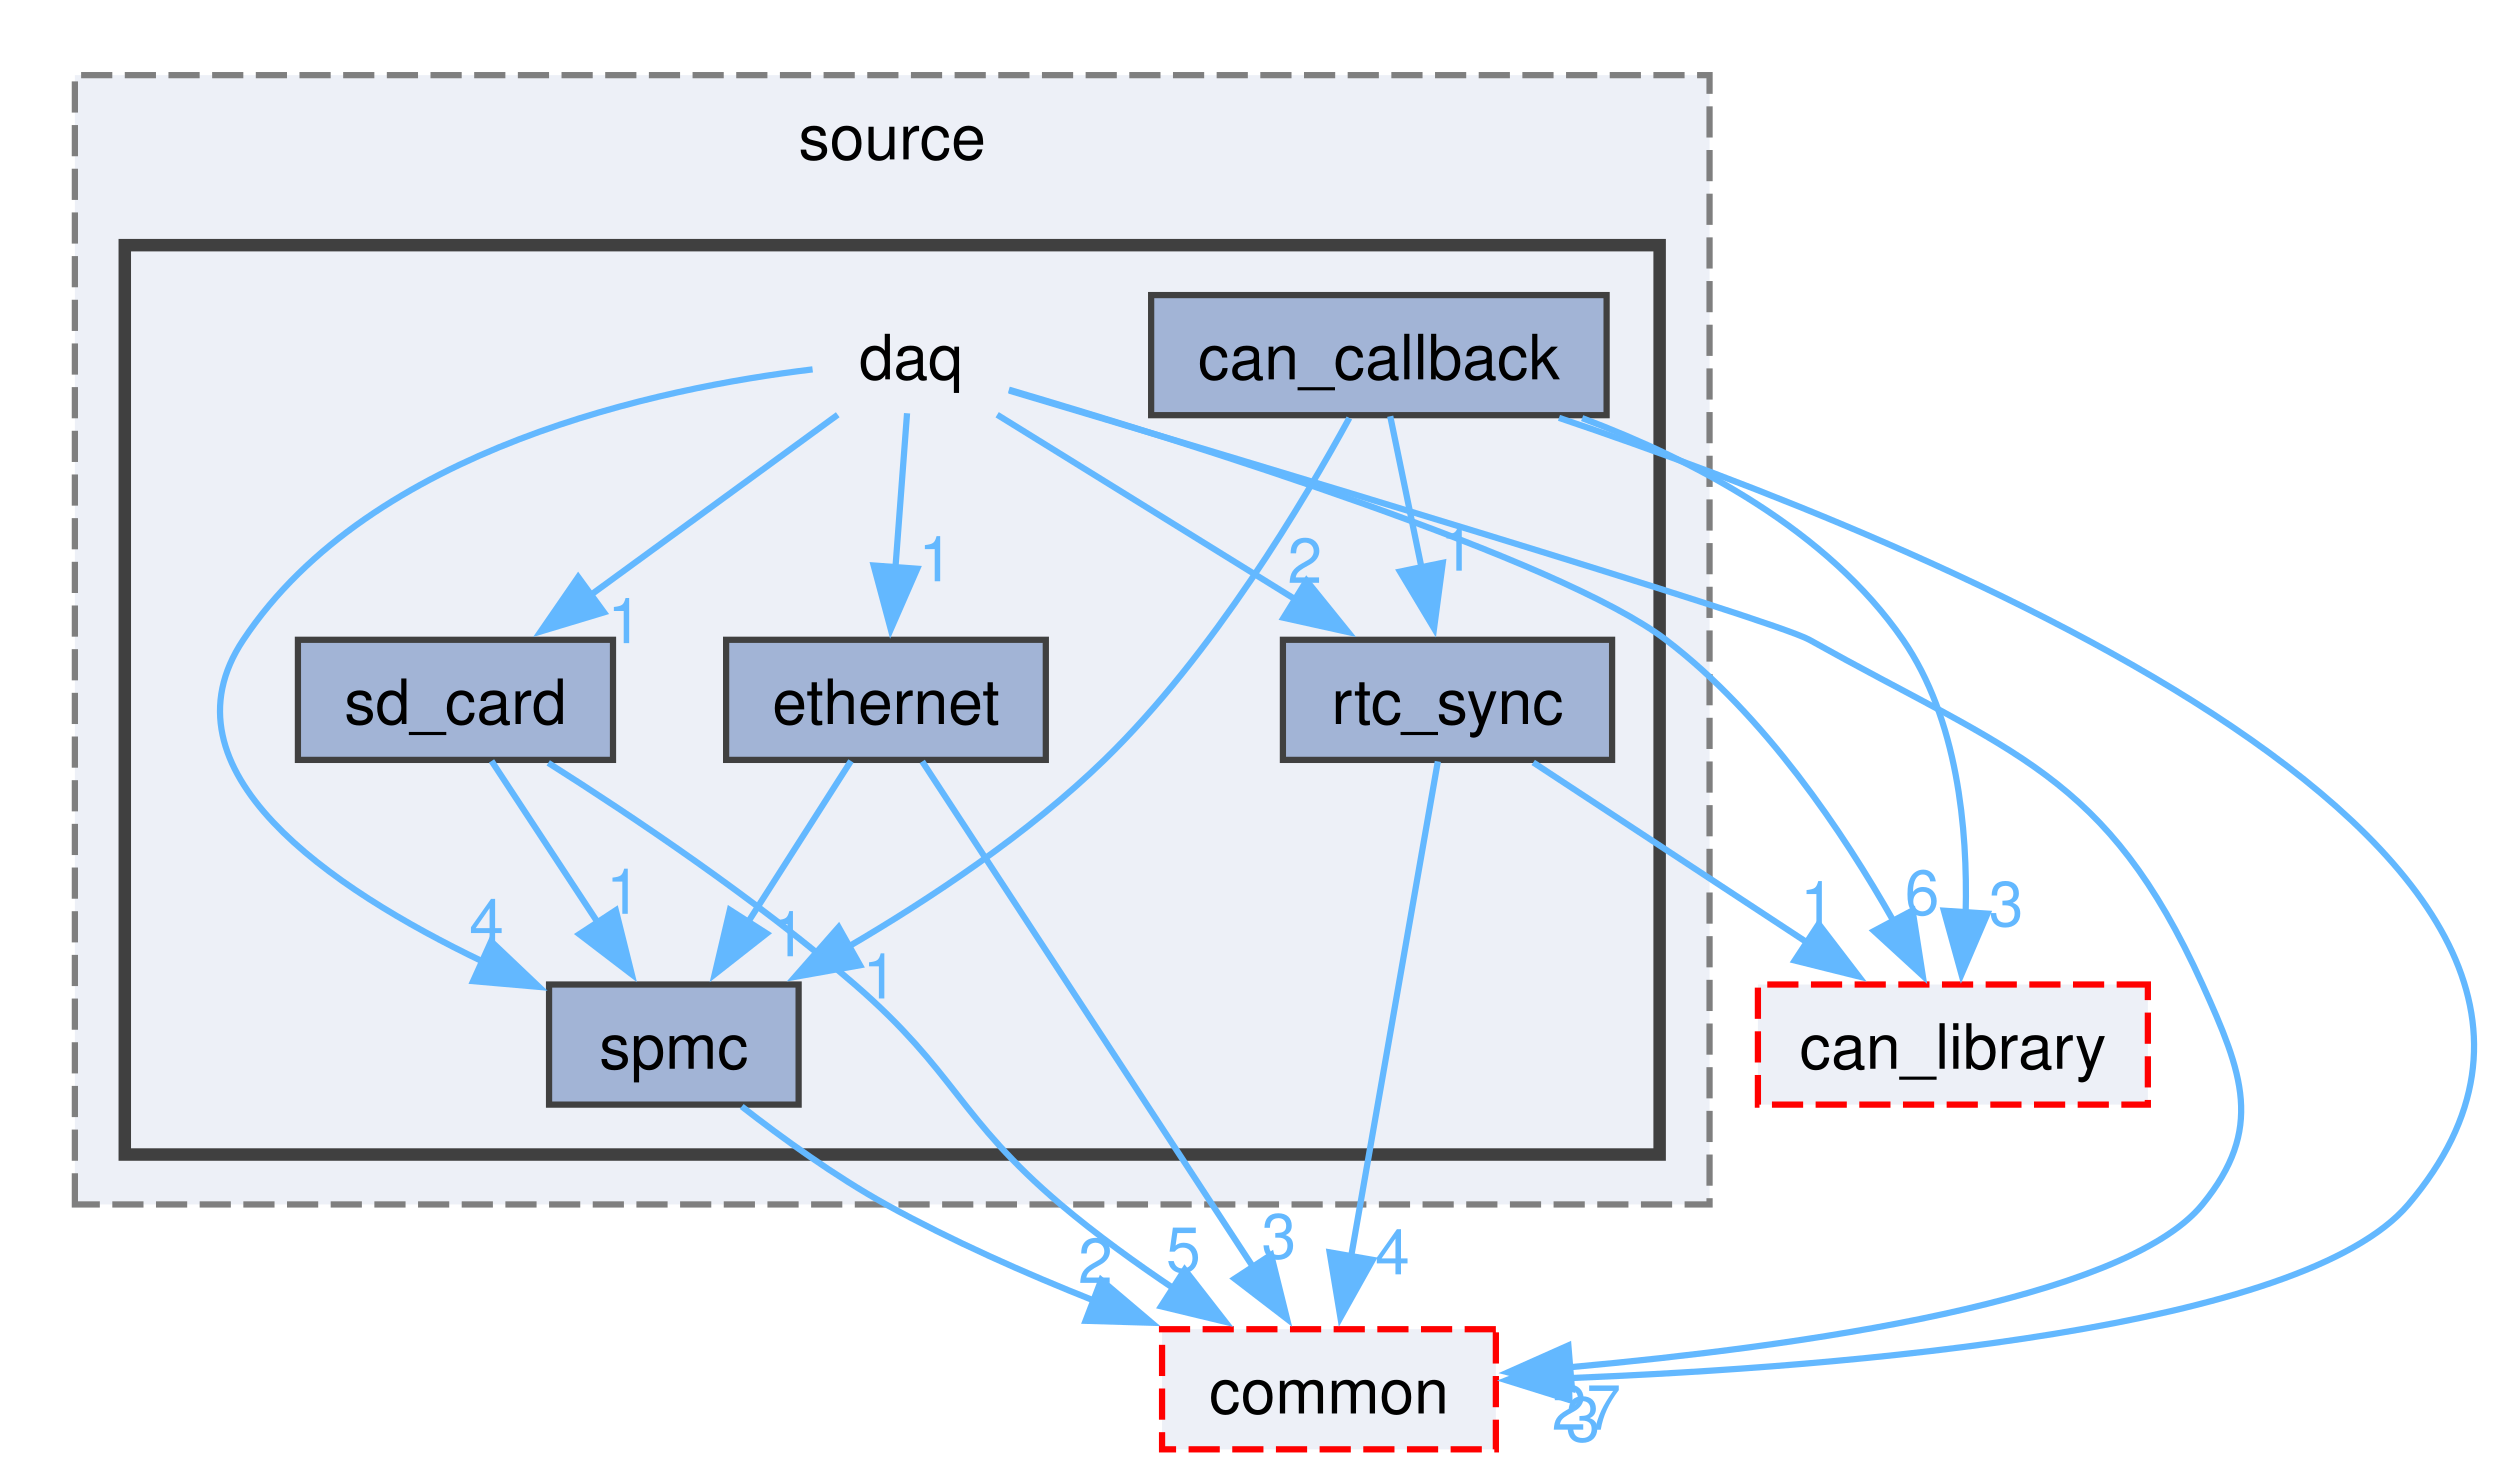
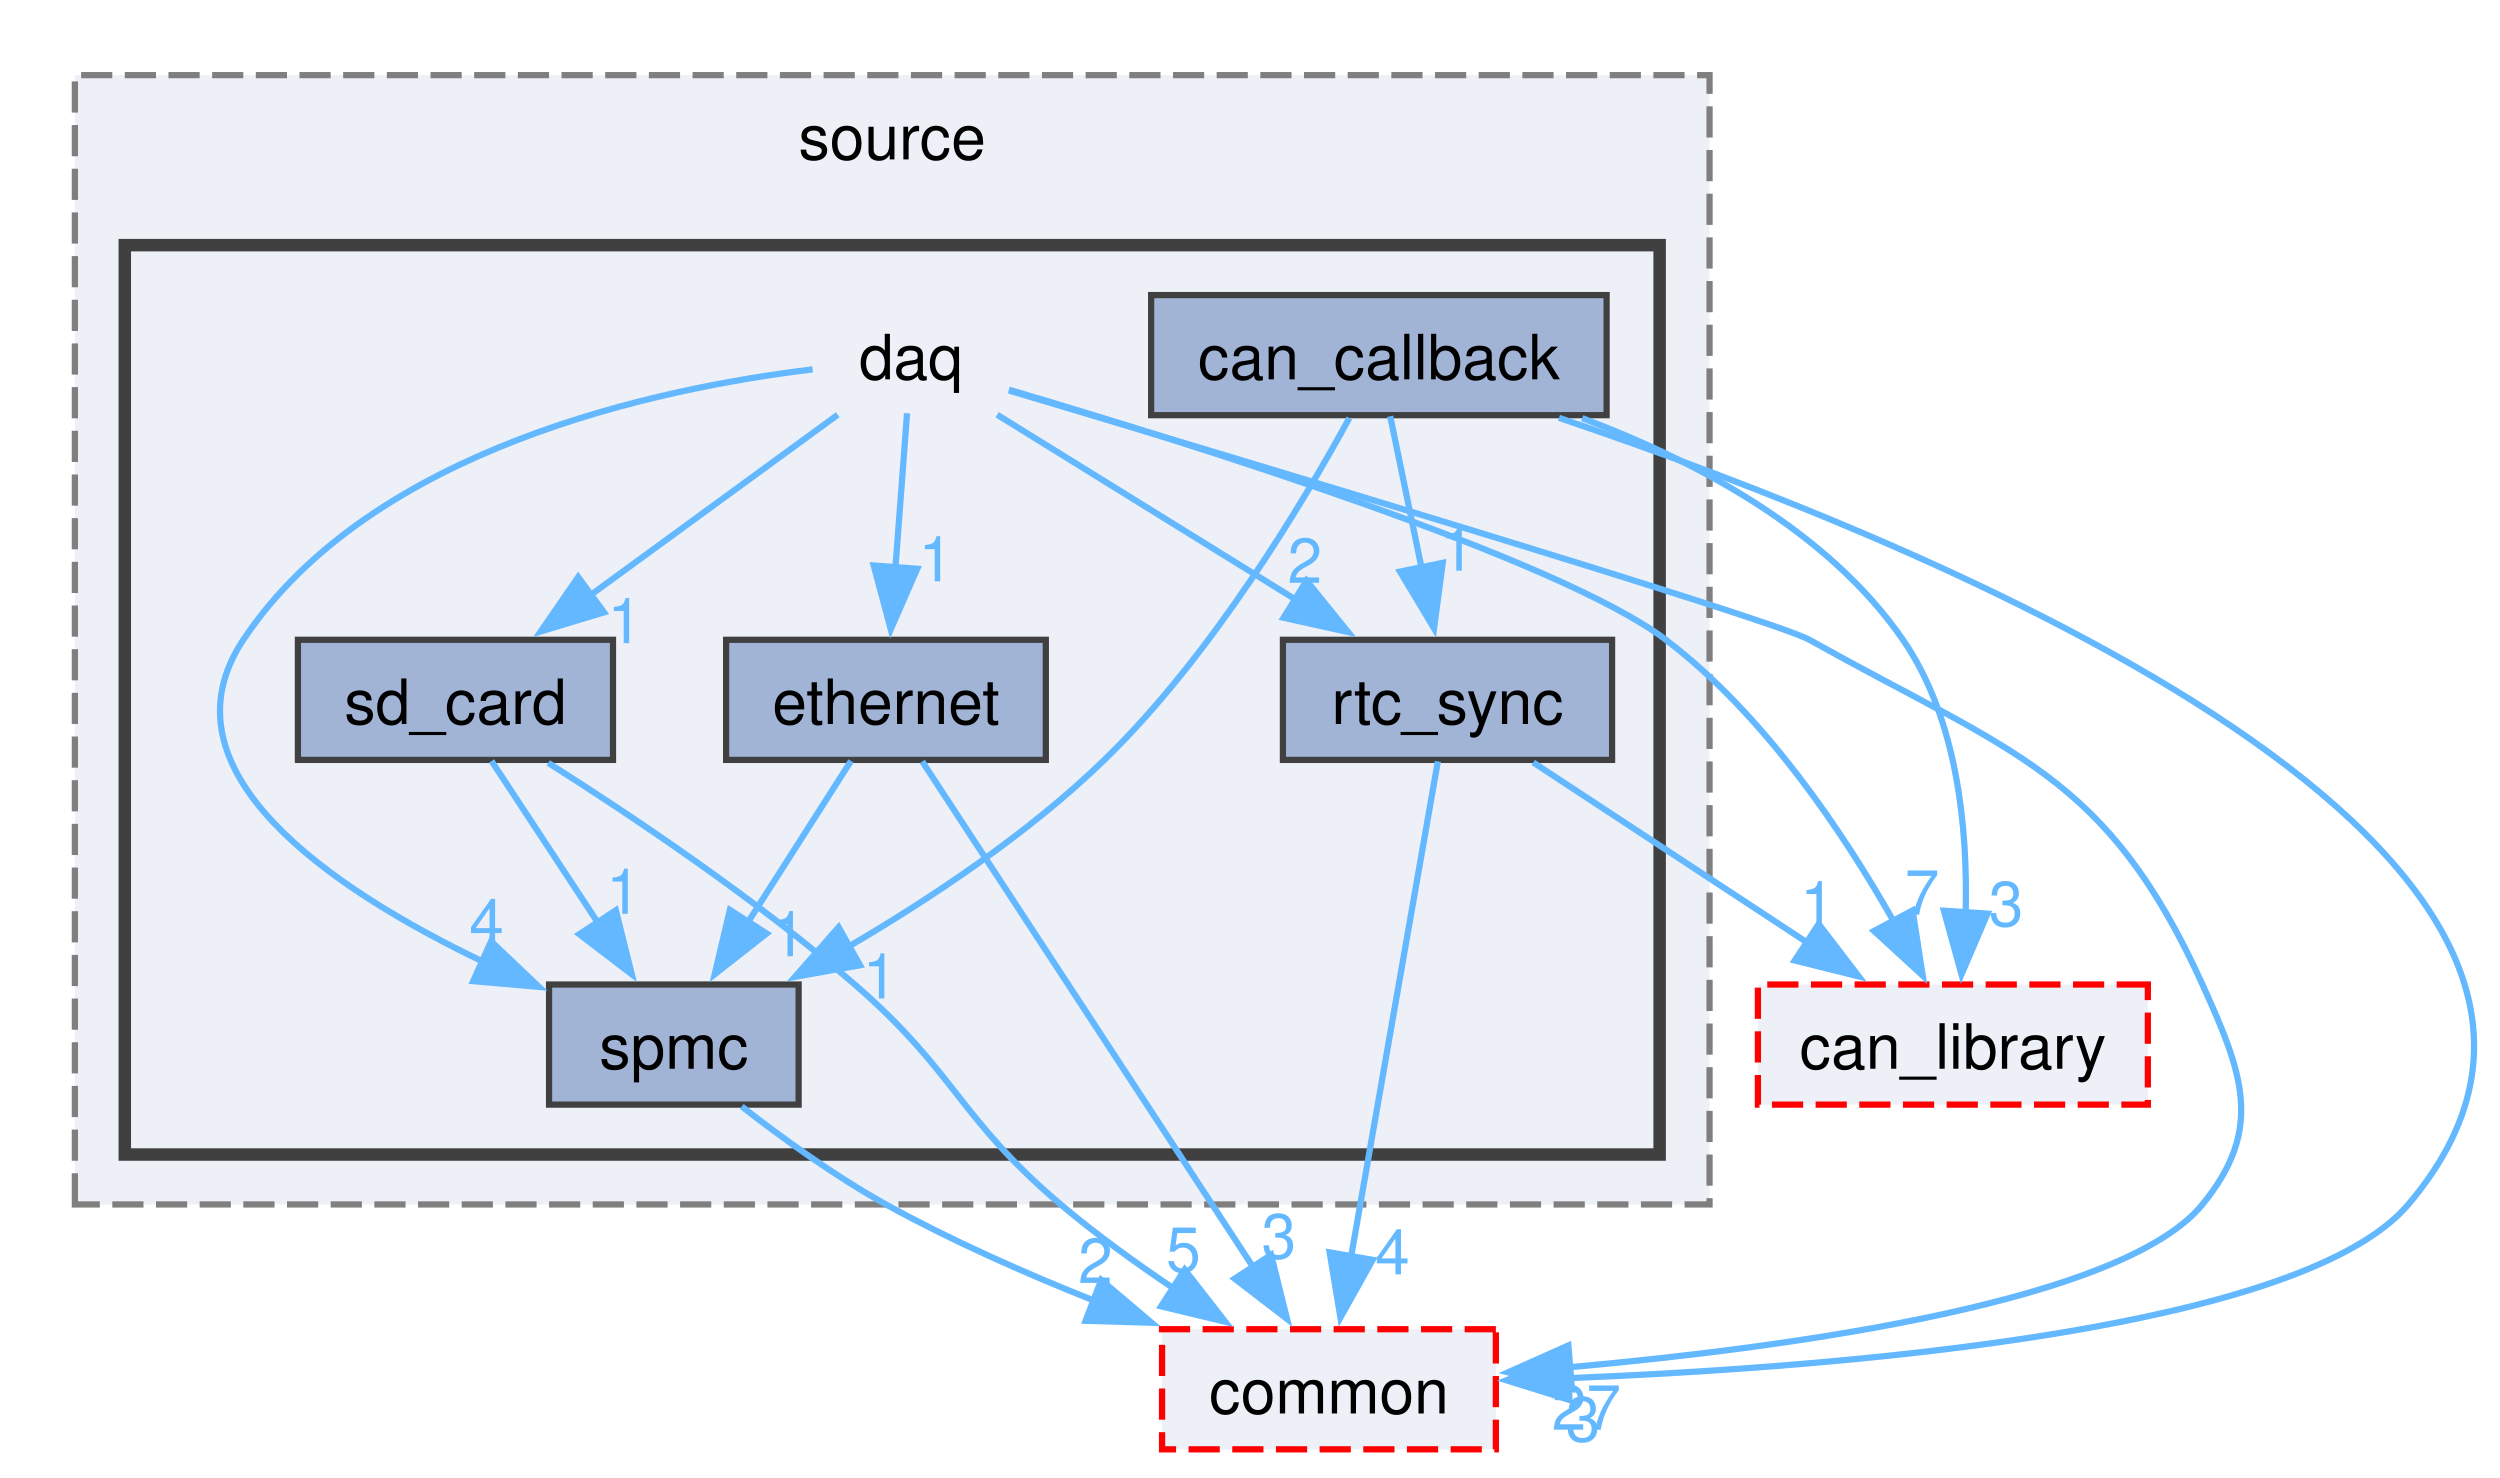
<svg xmlns="http://www.w3.org/2000/svg" xmlns:xlink="http://www.w3.org/1999/xlink" width="401pt" height="237pt" viewBox="0.00 0.00 400.69 236.73">
  <g id="graph0" class="graph" transform="scale(1 1) rotate(0) translate(4 232.73)">
    <g id="clust1" class="cluster">
      <g id="a_clust1">
        <a xlink:href="dir_05e217f700315e70ae47203d567fe0c9.html" target="_top" xlink:title="source">
          <polygon fill="#edf0f7" stroke="#7f7f7f" stroke-dasharray="5,2" points="8,-39.73 8,-220.73 270,-220.73 270,-39.73 8,-39.73" />
          <text text-anchor="middle" x="139" y="-207.23" font-family="Helvetica,sans-Serif" font-size="10.00">source</text>
        </a>
      </g>
    </g>
    <g id="clust2" class="cluster">
      <g id="a_clust2">
        <a xlink:href="dir_2b02b501065b23f92c4fe933d9aa551d.html" target="_top">
          <polygon fill="#edf0f7" stroke="#404040" stroke-width="2" points="16,-47.73 16,-193.48 262,-193.48 262,-47.73 16,-47.73" />
        </a>
      </g>
    </g>
    <g id="node1" class="node">
      <text text-anchor="middle" x="142" y="-171.98" font-family="Helvetica,sans-Serif" font-size="10.00">daq</text>
    </g>
    <g id="node3" class="node">
      <g id="a_node3">
        <a xlink:href="dir_4bb98c429d02747197ba85f71bdb19e7.html" target="_top" xlink:title="ethernet">
          <polygon fill="#a2b4d6" stroke="#404040" points="163.62,-130.23 112.38,-130.23 112.38,-110.98 163.62,-110.98 163.62,-130.23" />
          <text text-anchor="middle" x="138" y="-116.73" font-family="Helvetica,sans-Serif" font-size="10.00">ethernet</text>
        </a>
      </g>
    </g>
    <g id="edge3" class="edge">
      <g id="a_edge3">
        <a xlink:href="dir_000021_000032.html" target="_top">
          <path fill="none" stroke="#63b8ff" d="M141.38,-166.54C140.88,-159.93 140.16,-150.42 139.52,-141.84" />
          <polygon fill="#63b8ff" stroke="#63b8ff" points="143.01,-141.62 138.77,-131.91 136.03,-142.14 143.01,-141.62" />
        </a>
      </g>
      <g id="a_edge3-headlabel">
        <a xlink:href="dir_000021_000032.html" target="_top" xlink:title="1">
          <text text-anchor="middle" x="146" y="-139.61" font-family="Helvetica,sans-Serif" font-size="10.00" fill="#63b8ff">1</text>
        </a>
      </g>
    </g>
    <g id="node4" class="node">
      <g id="a_node4">
        <a xlink:href="dir_68be53a9479f920066f565c67aa080c7.html" target="_top" xlink:title="rtc_sync">
          <polygon fill="#a2b4d6" stroke="#404040" points="254.38,-130.23 201.62,-130.23 201.62,-110.98 254.38,-110.98 254.38,-130.23" />
          <text text-anchor="middle" x="228" y="-116.73" font-family="Helvetica,sans-Serif" font-size="10.00">rtc_sync</text>
        </a>
      </g>
    </g>
    <g id="edge5" class="edge">
      <g id="a_edge5">
        <a xlink:href="dir_000021_000064.html" target="_top">
          <path fill="none" stroke="#63b8ff" d="M155.82,-166.3C168.75,-158.29 188.35,-146.16 203.86,-136.55" />
          <polygon fill="#63b8ff" stroke="#63b8ff" points="205.41,-139.71 212.07,-131.47 201.72,-133.76 205.41,-139.71" />
        </a>
      </g>
      <g id="a_edge5-headlabel">
        <a xlink:href="dir_000021_000064.html" target="_top" xlink:title="2">
          <text text-anchor="middle" x="205.13" y="-139.35" font-family="Helvetica,sans-Serif" font-size="10.00" fill="#63b8ff">2</text>
        </a>
      </g>
    </g>
    <g id="node5" class="node">
      <g id="a_node5">
        <a xlink:href="dir_4006d2375f53312ec02ab2a9a9b00c16.html" target="_top" xlink:title="sd_card">
          <polygon fill="#a2b4d6" stroke="#404040" points="94.25,-130.23 43.75,-130.23 43.75,-110.98 94.25,-110.98 94.25,-130.23" />
          <text text-anchor="middle" x="69" y="-116.73" font-family="Helvetica,sans-Serif" font-size="10.00">sd_card</text>
        </a>
      </g>
    </g>
    <g id="edge2" class="edge">
      <g id="a_edge2">
        <a xlink:href="dir_000021_000066.html" target="_top">
          <path fill="none" stroke="#63b8ff" d="M130.27,-166.3C119.61,-158.52 103.61,-146.85 90.63,-137.38" />
          <polygon fill="#63b8ff" stroke="#63b8ff" points="92.8,-134.63 82.66,-131.57 88.67,-140.29 92.8,-134.63" />
        </a>
      </g>
      <g id="a_edge2-headlabel">
        <a xlink:href="dir_000021_000066.html" target="_top" xlink:title="1">
          <text text-anchor="middle" x="96.15" y="-129.69" font-family="Helvetica,sans-Serif" font-size="10.00" fill="#63b8ff">1</text>
        </a>
      </g>
    </g>
    <g id="node6" class="node">
      <g id="a_node6">
        <a xlink:href="dir_86c4a86e7cfcc75deda55c4dffca6457.html" target="_top" xlink:title="spmc">
          <polygon fill="#a2b4d6" stroke="#404040" points="124,-74.98 84,-74.98 84,-55.73 124,-55.73 124,-74.98" />
          <text text-anchor="middle" x="104" y="-61.48" font-family="Helvetica,sans-Serif" font-size="10.00">spmc</text>
        </a>
      </g>
    </g>
    <g id="edge6" class="edge">
      <g id="a_edge6">
        <a xlink:href="dir_000021_000074.html" target="_top">
          <path fill="none" stroke="#63b8ff" d="M126.24,-173.57C101.83,-170.62 55.54,-161.05 35,-130.23 21.04,-109.29 48.93,-90.4 73.31,-78.69" />
          <polygon fill="#63b8ff" stroke="#63b8ff" points="74.71,-81.9 82.39,-74.6 71.83,-75.52 74.71,-81.9" />
        </a>
      </g>
      <g id="a_edge6-headlabel">
        <a xlink:href="dir_000021_000074.html" target="_top" xlink:title="4">
          <text text-anchor="middle" x="73.98" y="-81.47" font-family="Helvetica,sans-Serif" font-size="10.00" fill="#63b8ff">4</text>
        </a>
      </g>
    </g>
    <g id="node7" class="node">
      <g id="a_node7">
        <a xlink:href="dir_23383892851dd1305915cb7b74af71f4.html" target="_top" xlink:title="can_library">
          <polygon fill="#edf0f7" stroke="red" stroke-dasharray="5,2" points="340.25,-74.98 277.75,-74.98 277.75,-55.73 340.25,-55.73 340.25,-74.98" />
          <text text-anchor="middle" x="309" y="-61.48" font-family="Helvetica,sans-Serif" font-size="10.00">can_library</text>
        </a>
      </g>
    </g>
    <g id="edge1" class="edge">
      <g id="a_edge1">
        <a xlink:href="dir_000021_000012.html" target="_top">
          <path fill="none" stroke="#63b8ff" d="M157.7,-170.32C186.38,-161.84 245.89,-143.24 263,-130.23 278.8,-118.22 291.47,-99.29 299.48,-85.15" />
          <polygon fill="#63b8ff" stroke="#63b8ff" points="302.54,-86.86 304.17,-76.4 296.36,-83.56 302.54,-86.86" />
        </a>
      </g>
      <g id="a_edge1-headlabel">
-         <a xlink:href="dir_000021_000012.html" target="_top" xlink:title="6">
-           <text text-anchor="middle" x="304.06" y="-86.16" font-family="Helvetica,sans-Serif" font-size="10.00" fill="#63b8ff">6</text>
+         <a xlink:href="dir_000021_000012.html" target="_top" xlink:title="7">
+           <text text-anchor="middle" x="304.06" y="-86.16" font-family="Helvetica,sans-Serif" font-size="10.00" fill="#63b8ff">7</text>
        </a>
      </g>
    </g>
    <g id="node8" class="node">
      <g id="a_node8">
        <a xlink:href="dir_5e269a536bf5351fb01f412fd1d14980.html" target="_top" xlink:title="common">
          <polygon fill="#edf0f7" stroke="red" stroke-dasharray="5,2" points="235.75,-19.73 182.25,-19.73 182.25,-0.48 235.75,-0.48 235.75,-19.73" />
          <text text-anchor="middle" x="209" y="-6.23" font-family="Helvetica,sans-Serif" font-size="10.00">common</text>
        </a>
      </g>
    </g>
    <g id="edge4" class="edge">
      <g id="a_edge4">
        <a xlink:href="dir_000021_000015.html" target="_top">
          <path fill="none" stroke="#63b8ff" d="M157.75,-170.17C193.91,-159.38 280.23,-133.46 286,-130.23 318.5,-112.04 333.63,-108.9 349,-74.98 355.47,-60.71 358.91,-51.87 349,-39.73 336.4,-24.3 284.5,-16.96 247.58,-13.64" />
          <polygon fill="#63b8ff" stroke="#63b8ff" points="247.95,-10.16 237.69,-12.82 247.37,-17.13 247.95,-10.16" />
        </a>
      </g>
      <g id="a_edge4-headlabel">
        <a xlink:href="dir_000021_000015.html" target="_top" xlink:title="27">
          <text text-anchor="middle" x="250.25" y="-3.62" font-family="Helvetica,sans-Serif" font-size="10.00" fill="#63b8ff">27</text>
        </a>
      </g>
    </g>
    <g id="node2" class="node">
      <g id="a_node2">
        <a xlink:href="dir_695f99929e651365bc1c99fb5a6dd70f.html" target="_top" xlink:title="can_callback">
          <polygon fill="#a2b4d6" stroke="#404040" points="253.5,-185.48 180.5,-185.48 180.5,-166.23 253.5,-166.23 253.5,-185.48" />
          <text text-anchor="middle" x="217" y="-171.98" font-family="Helvetica,sans-Serif" font-size="10.00">can_callback</text>
        </a>
      </g>
    </g>
    <g id="edge9" class="edge">
      <g id="a_edge9">
        <a xlink:href="dir_000011_000064.html" target="_top">
          <path fill="none" stroke="#63b8ff" d="M218.82,-166.06C220.18,-159.47 222.1,-150.19 223.83,-141.81" />
          <polygon fill="#63b8ff" stroke="#63b8ff" points="227.24,-142.57 225.84,-132.07 220.39,-141.16 227.24,-142.57" />
        </a>
      </g>
      <g id="a_edge9-headlabel">
        <a xlink:href="dir_000011_000064.html" target="_top" xlink:title="1">
          <text text-anchor="middle" x="229.6" y="-141.31" font-family="Helvetica,sans-Serif" font-size="10.00" fill="#63b8ff">1</text>
        </a>
      </g>
    </g>
    <g id="edge10" class="edge">
      <g id="a_edge10">
        <a xlink:href="dir_000011_000074.html" target="_top">
          <path fill="none" stroke="#63b8ff" d="M212.27,-165.78C205.08,-152.59 190.39,-127.87 173,-110.98 160.85,-99.18 145.13,-88.73 131.76,-80.91" />
          <polygon fill="#63b8ff" stroke="#63b8ff" points="133.84,-78.07 123.41,-76.21 130.41,-84.17 133.84,-78.07" />
        </a>
      </g>
      <g id="a_edge10-headlabel">
        <a xlink:href="dir_000011_000074.html" target="_top" xlink:title="1">
          <text text-anchor="middle" x="137.05" y="-72.74" font-family="Helvetica,sans-Serif" font-size="10.00" fill="#63b8ff">1</text>
        </a>
      </g>
    </g>
    <g id="edge7" class="edge">
      <g id="a_edge7">
        <a xlink:href="dir_000011_000012.html" target="_top">
          <path fill="none" stroke="#63b8ff" d="M249.58,-165.76C267.67,-158.97 288.91,-147.77 301,-130.23 309.75,-117.54 311.39,-99.98 311.05,-86.49" />
          <polygon fill="#63b8ff" stroke="#63b8ff" points="314.55,-86.34 310.38,-76.6 307.56,-86.81 314.55,-86.34" />
        </a>
      </g>
      <g id="a_edge7-headlabel">
        <a xlink:href="dir_000011_000012.html" target="_top" xlink:title="3">
          <text text-anchor="middle" x="317.52" y="-84.34" font-family="Helvetica,sans-Serif" font-size="10.00" fill="#63b8ff">3</text>
        </a>
      </g>
    </g>
    <g id="edge8" class="edge">
      <g id="a_edge8">
        <a xlink:href="dir_000011_000015.html" target="_top">
          <path fill="none" stroke="#63b8ff" d="M245.87,-165.8C304.78,-145.9 429.42,-95.64 382,-39.73 365.06,-19.76 292.77,-13.71 247.17,-11.88" />
          <polygon fill="#63b8ff" stroke="#63b8ff" points="247.54,-8.39 237.43,-11.55 247.3,-15.39 247.54,-8.39" />
        </a>
      </g>
      <g id="a_edge8-headlabel">
        <a xlink:href="dir_000011_000015.html" target="_top" xlink:title="3">
          <text text-anchor="middle" x="249.72" y="-1.75" font-family="Helvetica,sans-Serif" font-size="10.00" fill="#63b8ff">3</text>
        </a>
      </g>
    </g>
    <g id="edge12" class="edge">
      <g id="a_edge12">
        <a xlink:href="dir_000032_000074.html" target="_top">
          <path fill="none" stroke="#63b8ff" d="M132.39,-110.81C127.88,-103.76 121.41,-93.63 115.79,-84.82" />
          <polygon fill="#63b8ff" stroke="#63b8ff" points="118.88,-83.16 110.55,-76.62 112.98,-86.93 118.88,-83.16" />
        </a>
      </g>
      <g id="a_edge12-headlabel">
        <a xlink:href="dir_000032_000074.html" target="_top" xlink:title="1">
          <text text-anchor="middle" x="122.4" y="-79.51" font-family="Helvetica,sans-Serif" font-size="10.00" fill="#63b8ff">1</text>
        </a>
      </g>
    </g>
    <g id="edge11" class="edge">
      <g id="a_edge11">
        <a xlink:href="dir_000032_000015.html" target="_top">
          <path fill="none" stroke="#63b8ff" d="M143.81,-110.73C155.36,-93.08 181.4,-53.28 196.85,-29.68" />
          <polygon fill="#63b8ff" stroke="#63b8ff" points="199.73,-31.66 202.28,-21.38 193.88,-27.83 199.73,-31.66" />
        </a>
      </g>
      <g id="a_edge11-headlabel">
        <a xlink:href="dir_000032_000015.html" target="_top" xlink:title="3">
          <text text-anchor="middle" x="200.97" y="-31.08" font-family="Helvetica,sans-Serif" font-size="10.00" fill="#63b8ff">3</text>
        </a>
      </g>
    </g>
    <g id="edge13" class="edge">
      <g id="a_edge13">
        <a xlink:href="dir_000064_000012.html" target="_top">
          <path fill="none" stroke="#63b8ff" d="M241.74,-110.57C253.73,-102.69 271.37,-91.09 285.58,-81.75" />
          <polygon fill="#63b8ff" stroke="#63b8ff" points="287.49,-84.68 293.93,-76.27 283.65,-78.83 287.49,-84.68" />
        </a>
      </g>
      <g id="a_edge13-headlabel">
        <a xlink:href="dir_000064_000012.html" target="_top" xlink:title="1">
          <text text-anchor="middle" x="287.31" y="-84.32" font-family="Helvetica,sans-Serif" font-size="10.00" fill="#63b8ff">1</text>
        </a>
      </g>
    </g>
    <g id="edge14" class="edge">
      <g id="a_edge14">
        <a xlink:href="dir_000064_000015.html" target="_top">
          <path fill="none" stroke="#63b8ff" d="M226.45,-110.73C223.43,-93.48 216.7,-55.06 212.54,-31.3" />
          <polygon fill="#63b8ff" stroke="#63b8ff" points="216.01,-30.85 210.84,-21.6 209.11,-32.05 216.01,-30.85" />
        </a>
      </g>
      <g id="a_edge14-headlabel">
        <a xlink:href="dir_000064_000015.html" target="_top" xlink:title="4">
          <text text-anchor="middle" x="219.17" y="-28.53" font-family="Helvetica,sans-Serif" font-size="10.00" fill="#63b8ff">4</text>
        </a>
      </g>
    </g>
    <g id="edge16" class="edge">
      <g id="a_edge16">
        <a xlink:href="dir_000066_000074.html" target="_top">
          <path fill="none" stroke="#63b8ff" d="M74.78,-110.81C79.41,-103.76 86.07,-93.63 91.87,-84.82" />
          <polygon fill="#63b8ff" stroke="#63b8ff" points="94.7,-86.88 97.26,-76.61 88.85,-83.04 94.7,-86.88" />
        </a>
      </g>
      <g id="a_edge16-headlabel">
        <a xlink:href="dir_000066_000074.html" target="_top" xlink:title="1">
          <text text-anchor="middle" x="95.93" y="-86.31" font-family="Helvetica,sans-Serif" font-size="10.00" fill="#63b8ff">1</text>
        </a>
      </g>
    </g>
    <g id="edge15" class="edge">
      <g id="a_edge15">
        <a xlink:href="dir_000066_000015.html" target="_top">
          <path fill="none" stroke="#63b8ff" d="M83.87,-110.5C97.27,-102.01 117.23,-88.64 133,-74.98 149.22,-60.93 149.63,-53.6 166,-39.73 171.66,-34.94 178.15,-30.26 184.34,-26.11" />
          <polygon fill="#63b8ff" stroke="#63b8ff" points="185.88,-29.28 192.39,-20.92 182.09,-23.4 185.88,-29.28" />
        </a>
      </g>
      <g id="a_edge15-headlabel">
        <a xlink:href="dir_000066_000015.html" target="_top" xlink:title="5">
          <text text-anchor="middle" x="185.67" y="-28.92" font-family="Helvetica,sans-Serif" font-size="10.00" fill="#63b8ff">5</text>
        </a>
      </g>
    </g>
    <g id="edge17" class="edge">
      <g id="a_edge17">
        <a xlink:href="dir_000074_000015.html" target="_top">
          <path fill="none" stroke="#63b8ff" d="M114.88,-55.43C121.34,-50.4 129.84,-44.25 138,-39.73 148.47,-33.94 160.35,-28.69 171.36,-24.31" />
          <polygon fill="#63b8ff" stroke="#63b8ff" points="172.5,-27.62 180.58,-20.77 169.99,-21.08 172.5,-27.62" />
        </a>
      </g>
      <g id="a_edge17-headlabel">
        <a xlink:href="dir_000074_000015.html" target="_top" xlink:title="2">
          <text text-anchor="middle" x="171.57" y="-27.14" font-family="Helvetica,sans-Serif" font-size="10.00" fill="#63b8ff">2</text>
        </a>
      </g>
    </g>
  </g>
</svg>
